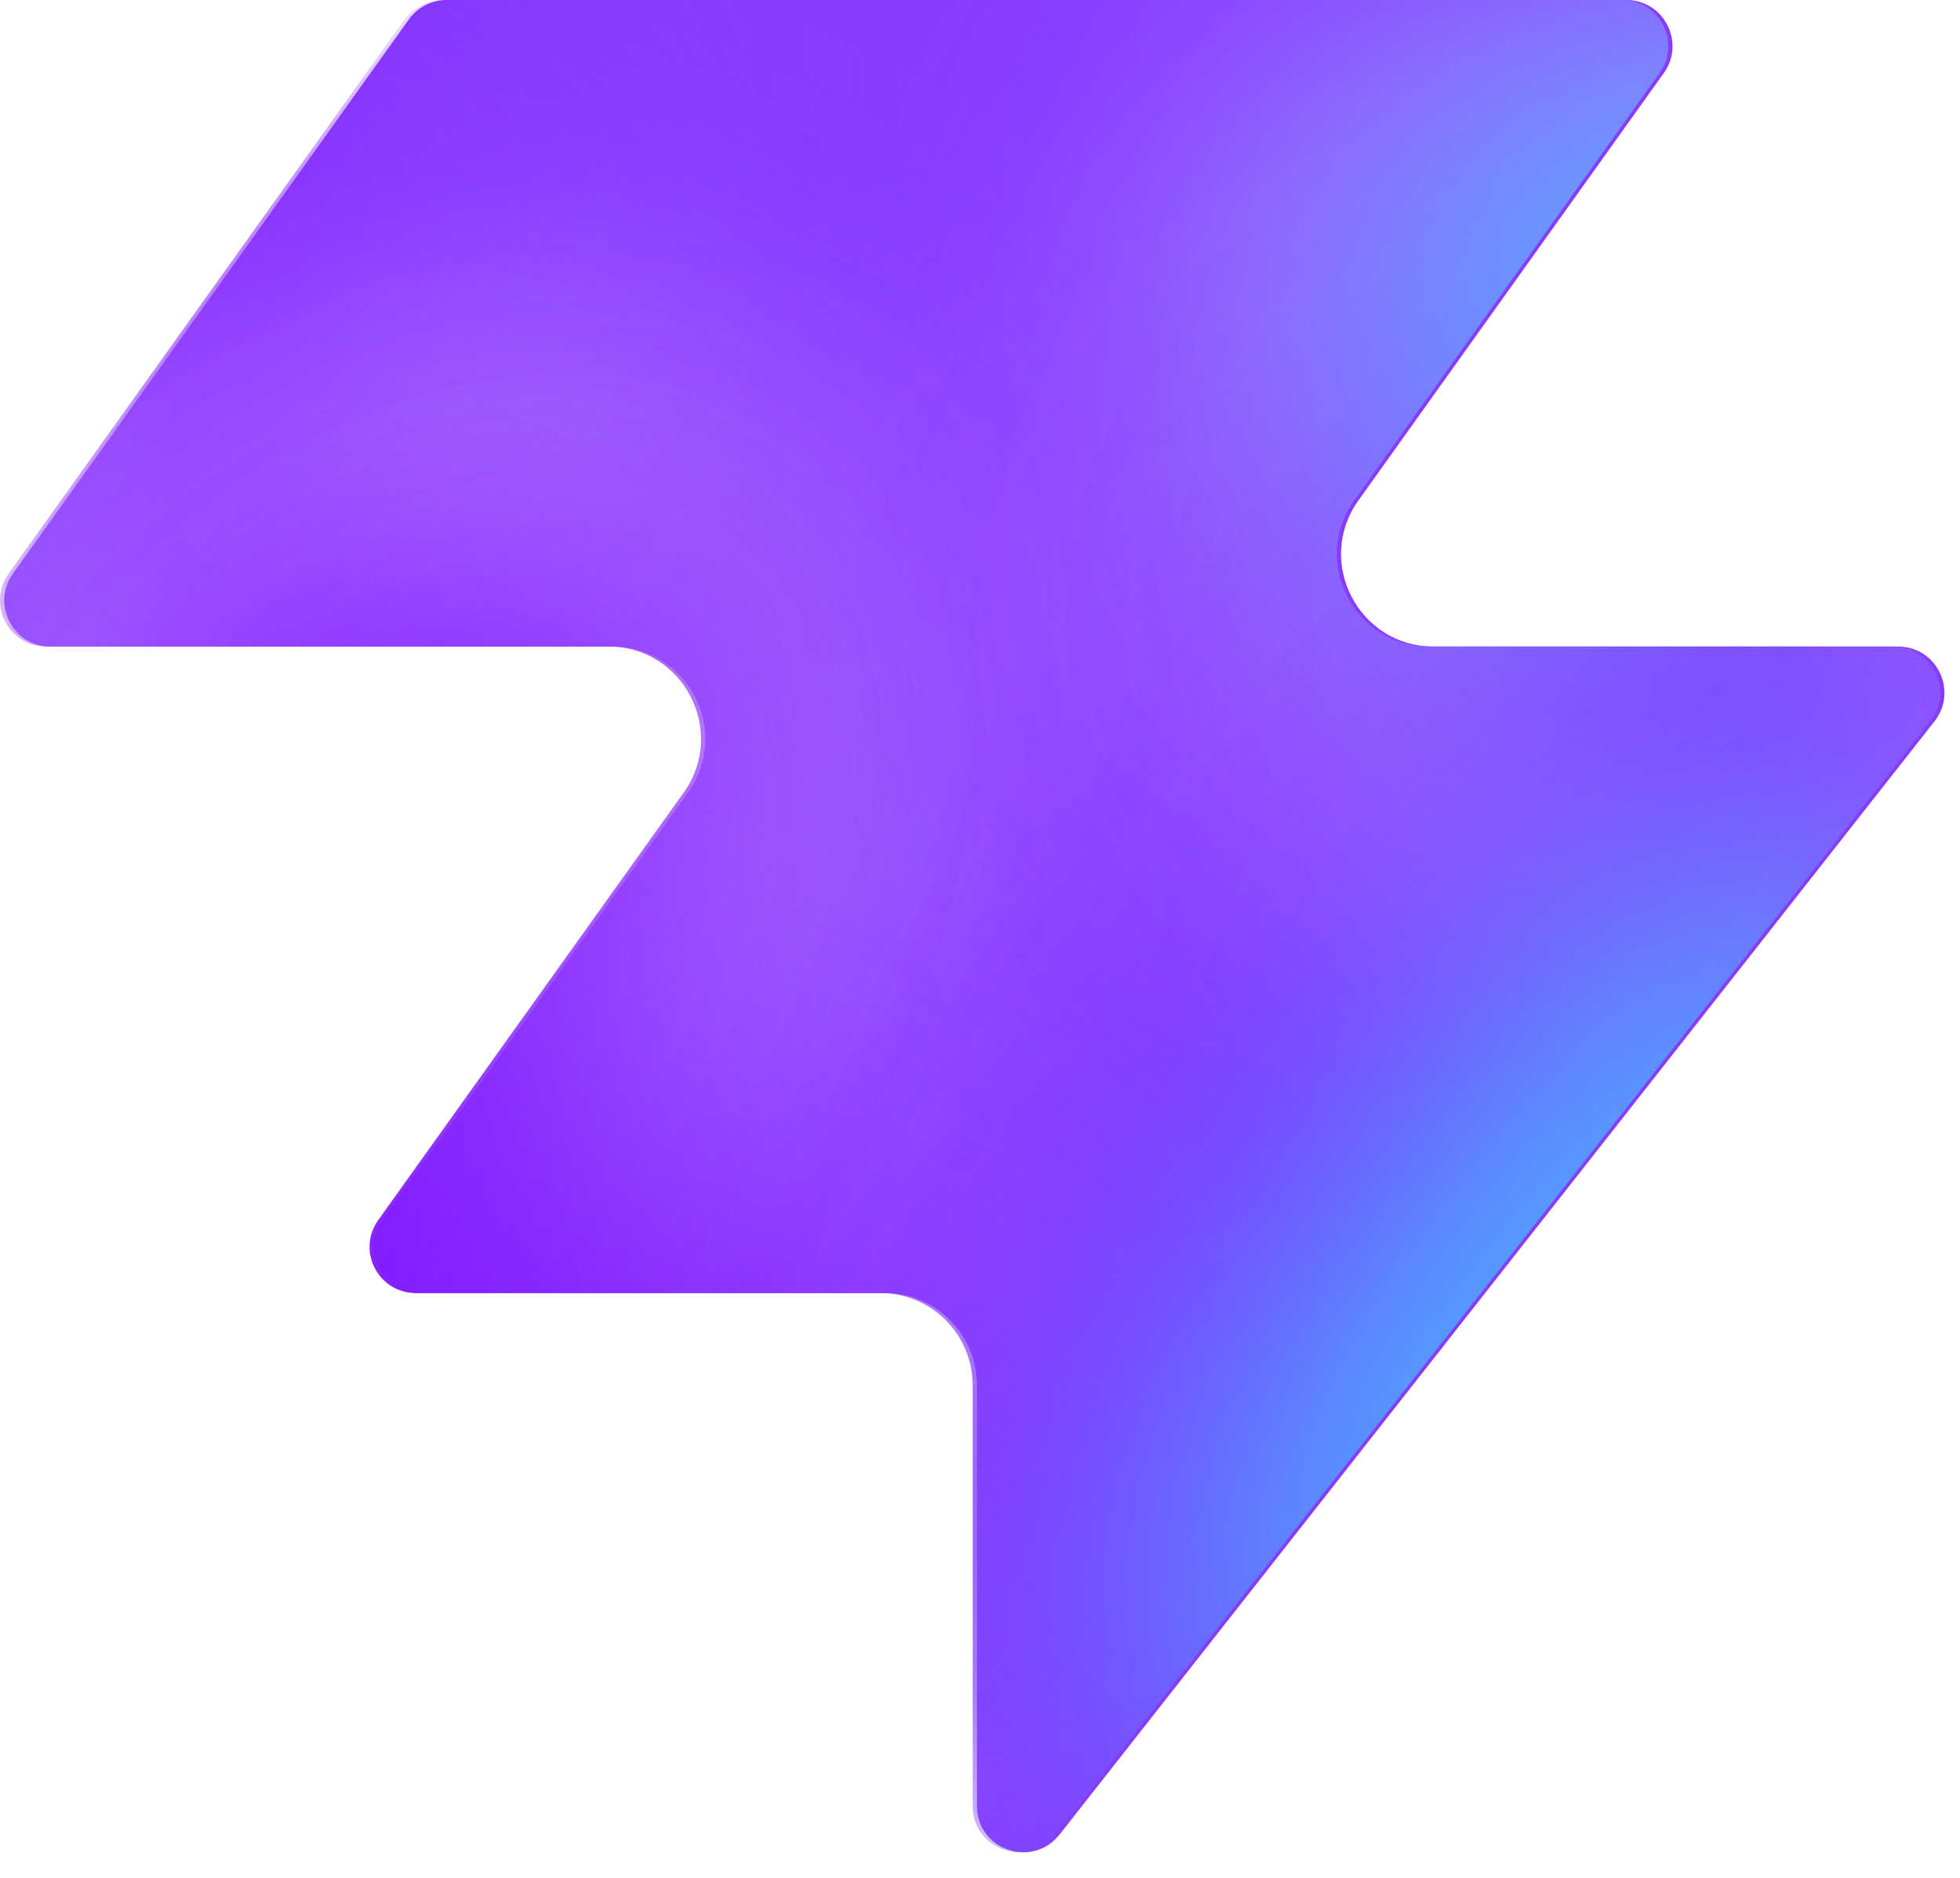
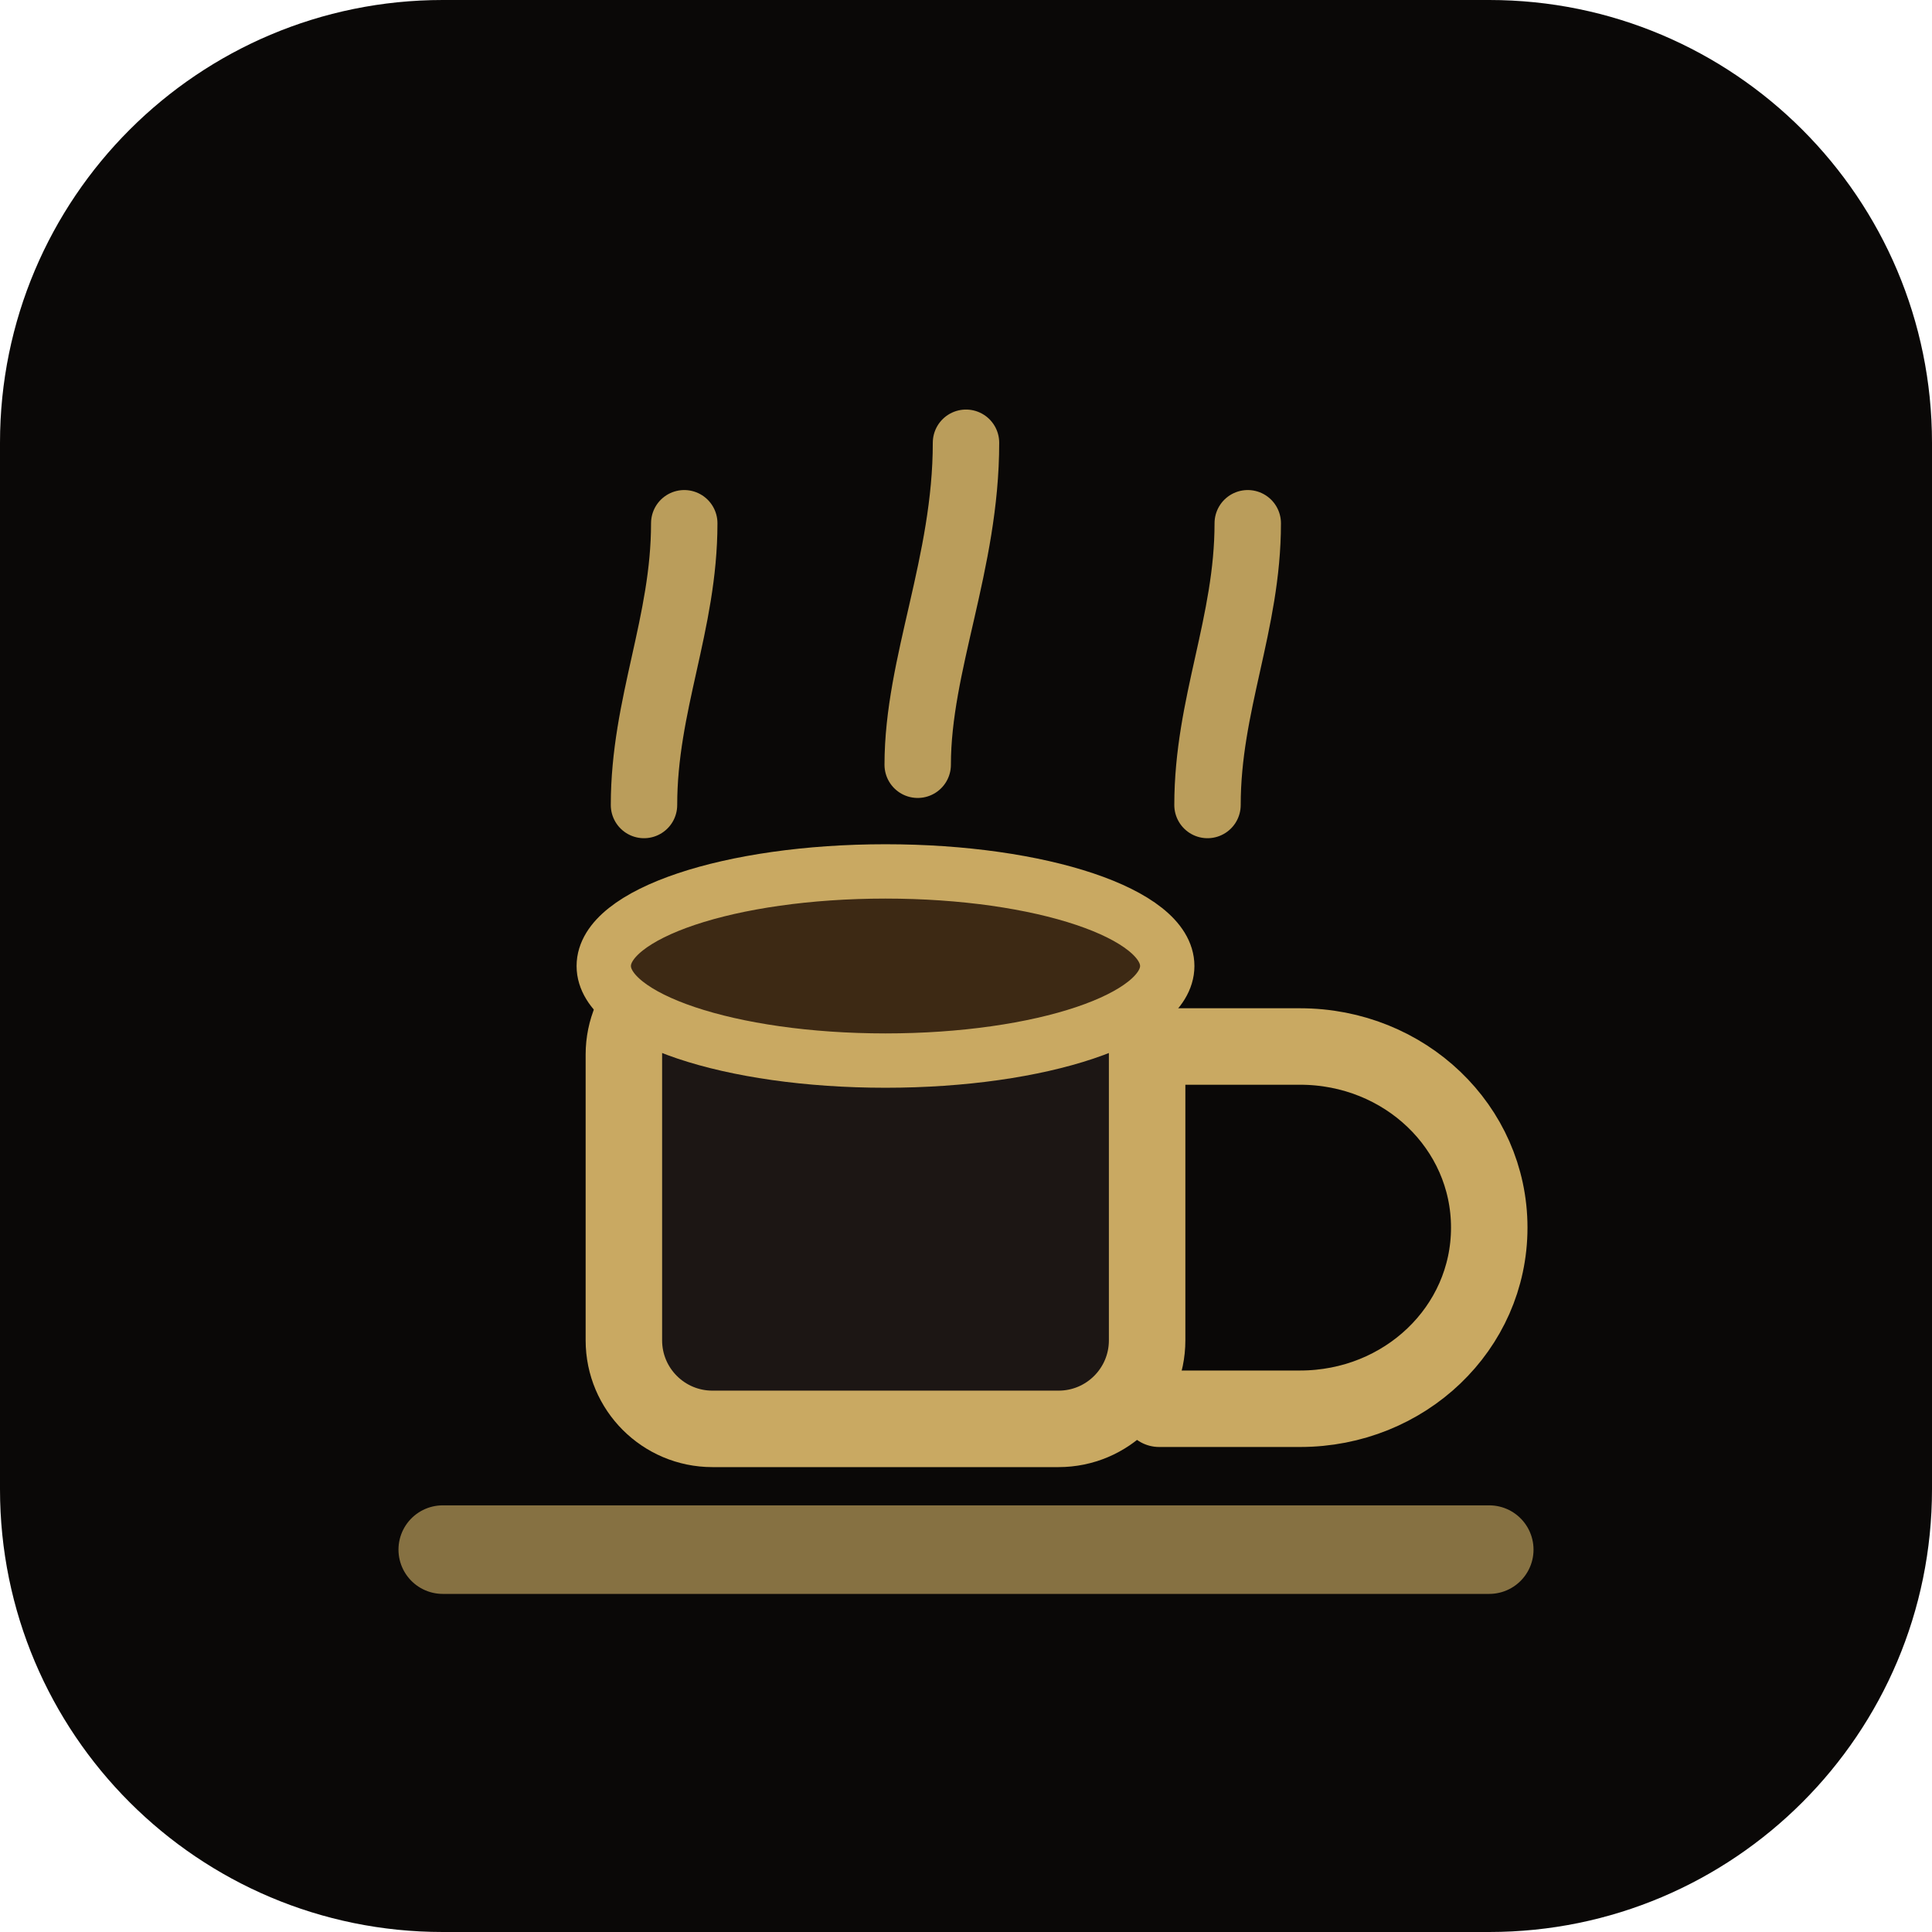
- <svg xmlns="http://www.w3.org/2000/svg" width="48" height="46" fill="none" viewBox="0 0 48 46">
-   <path fill="#863bff" d="M25.946 44.938c-.664.845-2.021.375-2.021-.698V33.937a2.26 2.26 0 0 0-2.262-2.262H10.287c-.92 0-1.456-1.04-.92-1.788l7.48-10.471c1.07-1.497 0-3.578-1.842-3.578H1.237c-.92 0-1.456-1.04-.92-1.788L10.013.474c.214-.297.556-.474.92-.474h28.894c.92 0 1.456 1.04.92 1.788l-7.48 10.471c-1.07 1.498 0 3.579 1.842 3.579h11.377c.943 0 1.473 1.088.89 1.83L25.947 44.94z" style="fill:#863bff;fill:color(display-p3 .525 .23 1);fill-opacity:1" />
-   <mask id="a" width="48" height="46" x="0" y="0" maskUnits="userSpaceOnUse" style="mask-type:alpha">
-     <path fill="#000" d="M25.842 44.938c-.664.844-2.021.375-2.021-.698V33.937a2.26 2.26 0 0 0-2.262-2.262H10.183c-.92 0-1.456-1.04-.92-1.788l7.48-10.471c1.07-1.498 0-3.579-1.842-3.579H1.133c-.92 0-1.456-1.04-.92-1.787L9.91.473c.214-.297.556-.474.92-.474h28.894c.92 0 1.456 1.04.92 1.788l-7.48 10.471c-1.07 1.498 0 3.578 1.842 3.578h11.377c.943 0 1.473 1.088.89 1.832L25.843 44.94z" style="fill:#000;fill-opacity:1" />
-   </mask>
-   <g mask="url(#a)">
-     <g filter="url(#b)">
-       <ellipse cx="5.508" cy="14.704" fill="#ede6ff" rx="5.508" ry="14.704" style="fill:#ede6ff;fill:color(display-p3 .927 .903 1);fill-opacity:1" transform="matrix(.00324 1 1 -.00324 -4.47 31.516)" />
-     </g>
-     <g filter="url(#c)">
-       <ellipse cx="10.399" cy="29.851" fill="#ede6ff" rx="10.399" ry="29.851" style="fill:#ede6ff;fill:color(display-p3 .927 .903 1);fill-opacity:1" transform="matrix(.00324 1 1 -.00324 -39.328 7.883)" />
-     </g>
-     <g filter="url(#d)">
-       <ellipse cx="5.508" cy="30.487" fill="#7e14ff" rx="5.508" ry="30.487" style="fill:#7e14ff;fill:color(display-p3 .492 .077 1);fill-opacity:1" transform="rotate(89.814 -25.913 -14.639)scale(1 -1)" />
-     </g>
-     <g filter="url(#e)">
-       <ellipse cx="5.508" cy="30.599" fill="#7e14ff" rx="5.508" ry="30.599" style="fill:#7e14ff;fill:color(display-p3 .492 .077 1);fill-opacity:1" transform="rotate(89.814 -32.644 -3.334)scale(1 -1)" />
-     </g>
-     <g filter="url(#f)">
-       <ellipse cx="5.508" cy="30.599" fill="#7e14ff" rx="5.508" ry="30.599" style="fill:#7e14ff;fill:color(display-p3 .492 .077 1);fill-opacity:1" transform="matrix(.00324 1 1 -.00324 -34.34 30.47)" />
-     </g>
-     <g filter="url(#g)">
-       <ellipse cx="14.072" cy="22.078" fill="#ede6ff" rx="14.072" ry="22.078" style="fill:#ede6ff;fill:color(display-p3 .927 .903 1);fill-opacity:1" transform="rotate(93.35 24.506 48.493)scale(-1 1)" />
-     </g>
-     <g filter="url(#h)">
-       <ellipse cx="3.47" cy="21.501" fill="#7e14ff" rx="3.47" ry="21.501" style="fill:#7e14ff;fill:color(display-p3 .492 .077 1);fill-opacity:1" transform="rotate(89.009 28.708 47.59)scale(-1 1)" />
-     </g>
-     <g filter="url(#i)">
-       <ellipse cx="3.47" cy="21.501" fill="#7e14ff" rx="3.47" ry="21.501" style="fill:#7e14ff;fill:color(display-p3 .492 .077 1);fill-opacity:1" transform="rotate(89.009 28.708 47.59)scale(-1 1)" />
-     </g>
-     <g filter="url(#j)">
-       <ellipse cx=".387" cy="8.972" fill="#7e14ff" rx="4.407" ry="29.108" style="fill:#7e14ff;fill:color(display-p3 .492 .077 1);fill-opacity:1" transform="rotate(39.51 .387 8.972)" />
-     </g>
-     <g filter="url(#k)">
-       <ellipse cx="47.523" cy="-6.092" fill="#7e14ff" rx="4.407" ry="29.108" style="fill:#7e14ff;fill:color(display-p3 .492 .077 1);fill-opacity:1" transform="rotate(37.892 47.523 -6.092)" />
-     </g>
-     <g filter="url(#l)">
-       <ellipse cx="41.412" cy="6.333" fill="#47bfff" rx="5.971" ry="9.665" style="fill:#47bfff;fill:color(display-p3 .28 .748 1);fill-opacity:1" transform="rotate(37.892 41.412 6.333)" />
-     </g>
-     <g filter="url(#m)">
-       <ellipse cx="-1.879" cy="38.332" fill="#7e14ff" rx="4.407" ry="29.108" style="fill:#7e14ff;fill:color(display-p3 .492 .077 1);fill-opacity:1" transform="rotate(37.892 -1.88 38.332)" />
-     </g>
-     <g filter="url(#n)">
-       <ellipse cx="-1.879" cy="38.332" fill="#7e14ff" rx="4.407" ry="29.108" style="fill:#7e14ff;fill:color(display-p3 .492 .077 1);fill-opacity:1" transform="rotate(37.892 -1.88 38.332)" />
-     </g>
-     <g filter="url(#o)">
-       <ellipse cx="35.651" cy="29.907" fill="#7e14ff" rx="4.407" ry="29.108" style="fill:#7e14ff;fill:color(display-p3 .492 .077 1);fill-opacity:1" transform="rotate(37.892 35.651 29.907)" />
-     </g>
-     <g filter="url(#p)">
-       <ellipse cx="38.418" cy="32.4" fill="#47bfff" rx="5.971" ry="15.297" style="fill:#47bfff;fill:color(display-p3 .28 .748 1);fill-opacity:1" transform="rotate(37.892 38.418 32.4)" />
-     </g>
-   </g>
-   <defs>
-     <filter id="b" width="60.045" height="41.654" x="-19.77" y="16.149" color-interpolation-filters="sRGB" filterUnits="userSpaceOnUse">
-       <feFlood flood-opacity="0" result="BackgroundImageFix" />
-       <feBlend in="SourceGraphic" in2="BackgroundImageFix" result="shape" />
-       <feGaussianBlur result="effect1_foregroundBlur_2002_17158" stdDeviation="7.659" />
-     </filter>
-     <filter id="c" width="90.34" height="51.437" x="-54.613" y="-7.533" color-interpolation-filters="sRGB" filterUnits="userSpaceOnUse">
-       <feFlood flood-opacity="0" result="BackgroundImageFix" />
-       <feBlend in="SourceGraphic" in2="BackgroundImageFix" result="shape" />
-       <feGaussianBlur result="effect1_foregroundBlur_2002_17158" stdDeviation="7.659" />
-     </filter>
-     <filter id="d" width="79.355" height="29.4" x="-49.64" y="2.03" color-interpolation-filters="sRGB" filterUnits="userSpaceOnUse">
-       <feFlood flood-opacity="0" result="BackgroundImageFix" />
-       <feBlend in="SourceGraphic" in2="BackgroundImageFix" result="shape" />
-       <feGaussianBlur result="effect1_foregroundBlur_2002_17158" stdDeviation="4.596" />
-     </filter>
-     <filter id="e" width="79.579" height="29.4" x="-45.045" y="20.029" color-interpolation-filters="sRGB" filterUnits="userSpaceOnUse">
-       <feFlood flood-opacity="0" result="BackgroundImageFix" />
-       <feBlend in="SourceGraphic" in2="BackgroundImageFix" result="shape" />
-       <feGaussianBlur result="effect1_foregroundBlur_2002_17158" stdDeviation="4.596" />
-     </filter>
-     <filter id="f" width="79.579" height="29.4" x="-43.513" y="21.178" color-interpolation-filters="sRGB" filterUnits="userSpaceOnUse">
-       <feFlood flood-opacity="0" result="BackgroundImageFix" />
-       <feBlend in="SourceGraphic" in2="BackgroundImageFix" result="shape" />
-       <feGaussianBlur result="effect1_foregroundBlur_2002_17158" stdDeviation="4.596" />
-     </filter>
-     <filter id="g" width="74.749" height="58.852" x="15.756" y="-17.901" color-interpolation-filters="sRGB" filterUnits="userSpaceOnUse">
-       <feFlood flood-opacity="0" result="BackgroundImageFix" />
-       <feBlend in="SourceGraphic" in2="BackgroundImageFix" result="shape" />
-       <feGaussianBlur result="effect1_foregroundBlur_2002_17158" stdDeviation="7.659" />
-     </filter>
-     <filter id="h" width="61.377" height="25.362" x="23.548" y="2.284" color-interpolation-filters="sRGB" filterUnits="userSpaceOnUse">
-       <feFlood flood-opacity="0" result="BackgroundImageFix" />
-       <feBlend in="SourceGraphic" in2="BackgroundImageFix" result="shape" />
-       <feGaussianBlur result="effect1_foregroundBlur_2002_17158" stdDeviation="4.596" />
-     </filter>
-     <filter id="i" width="61.377" height="25.362" x="23.548" y="2.284" color-interpolation-filters="sRGB" filterUnits="userSpaceOnUse">
-       <feFlood flood-opacity="0" result="BackgroundImageFix" />
-       <feBlend in="SourceGraphic" in2="BackgroundImageFix" result="shape" />
-       <feGaussianBlur result="effect1_foregroundBlur_2002_17158" stdDeviation="4.596" />
-     </filter>
-     <filter id="j" width="56.045" height="63.649" x="-27.636" y="-22.853" color-interpolation-filters="sRGB" filterUnits="userSpaceOnUse">
-       <feFlood flood-opacity="0" result="BackgroundImageFix" />
-       <feBlend in="SourceGraphic" in2="BackgroundImageFix" result="shape" />
-       <feGaussianBlur result="effect1_foregroundBlur_2002_17158" stdDeviation="4.596" />
-     </filter>
-     <filter id="k" width="54.814" height="64.646" x="20.116" y="-38.415" color-interpolation-filters="sRGB" filterUnits="userSpaceOnUse">
-       <feFlood flood-opacity="0" result="BackgroundImageFix" />
-       <feBlend in="SourceGraphic" in2="BackgroundImageFix" result="shape" />
-       <feGaussianBlur result="effect1_foregroundBlur_2002_17158" stdDeviation="4.596" />
-     </filter>
-     <filter id="l" width="33.541" height="35.313" x="24.641" y="-11.323" color-interpolation-filters="sRGB" filterUnits="userSpaceOnUse">
-       <feFlood flood-opacity="0" result="BackgroundImageFix" />
-       <feBlend in="SourceGraphic" in2="BackgroundImageFix" result="shape" />
-       <feGaussianBlur result="effect1_foregroundBlur_2002_17158" stdDeviation="4.596" />
-     </filter>
-     <filter id="m" width="54.814" height="64.646" x="-29.286" y="6.009" color-interpolation-filters="sRGB" filterUnits="userSpaceOnUse">
-       <feFlood flood-opacity="0" result="BackgroundImageFix" />
-       <feBlend in="SourceGraphic" in2="BackgroundImageFix" result="shape" />
-       <feGaussianBlur result="effect1_foregroundBlur_2002_17158" stdDeviation="4.596" />
-     </filter>
-     <filter id="n" width="54.814" height="64.646" x="-29.286" y="6.009" color-interpolation-filters="sRGB" filterUnits="userSpaceOnUse">
-       <feFlood flood-opacity="0" result="BackgroundImageFix" />
-       <feBlend in="SourceGraphic" in2="BackgroundImageFix" result="shape" />
-       <feGaussianBlur result="effect1_foregroundBlur_2002_17158" stdDeviation="4.596" />
-     </filter>
-     <filter id="o" width="54.814" height="64.646" x="8.244" y="-2.416" color-interpolation-filters="sRGB" filterUnits="userSpaceOnUse">
-       <feFlood flood-opacity="0" result="BackgroundImageFix" />
-       <feBlend in="SourceGraphic" in2="BackgroundImageFix" result="shape" />
-       <feGaussianBlur result="effect1_foregroundBlur_2002_17158" stdDeviation="4.596" />
-     </filter>
-     <filter id="p" width="39.409" height="43.623" x="18.713" y="10.588" color-interpolation-filters="sRGB" filterUnits="userSpaceOnUse">
-       <feFlood flood-opacity="0" result="BackgroundImageFix" />
-       <feBlend in="SourceGraphic" in2="BackgroundImageFix" result="shape" />
-       <feGaussianBlur result="effect1_foregroundBlur_2002_17158" stdDeviation="4.596" />
-     </filter>
-   </defs>
+ <svg xmlns="http://www.w3.org/2000/svg" viewBox="0 0 48 48" fill="none">
+   <rect width="48" height="48" rx="11" fill="#0a0807" />
+   <line x1="11" y1="38.5" x2="37" y2="38.5" stroke="#c9a962" stroke-width="2.2" stroke-linecap="round" opacity="0.65" />
+   <rect x="15.5" y="24" width="13" height="11.5" rx="2.2" fill="#1c1614" stroke="#c9a962" stroke-width="1.9" />
+   <ellipse cx="22" cy="24" rx="7" ry="2.35" fill="#3d2914" stroke="#c9a962" stroke-width="1.35" />
+   <path d="M28.5 26h3.8c2.6 0 4.7 2 4.7 4.5s-2.1 4.5-4.7 4.5h-3.5" stroke="#c9a962" stroke-width="1.9" stroke-linecap="round" />
+   <path d="M17 13c0 2.5-1 4.5-1 7M24 11c0 3-1.2 5.5-1.2 8M31 13c0 2.5-1 4.5-1 7" stroke="#c9a962" stroke-width="1.65" stroke-linecap="round" opacity="0.92" />
</svg>
